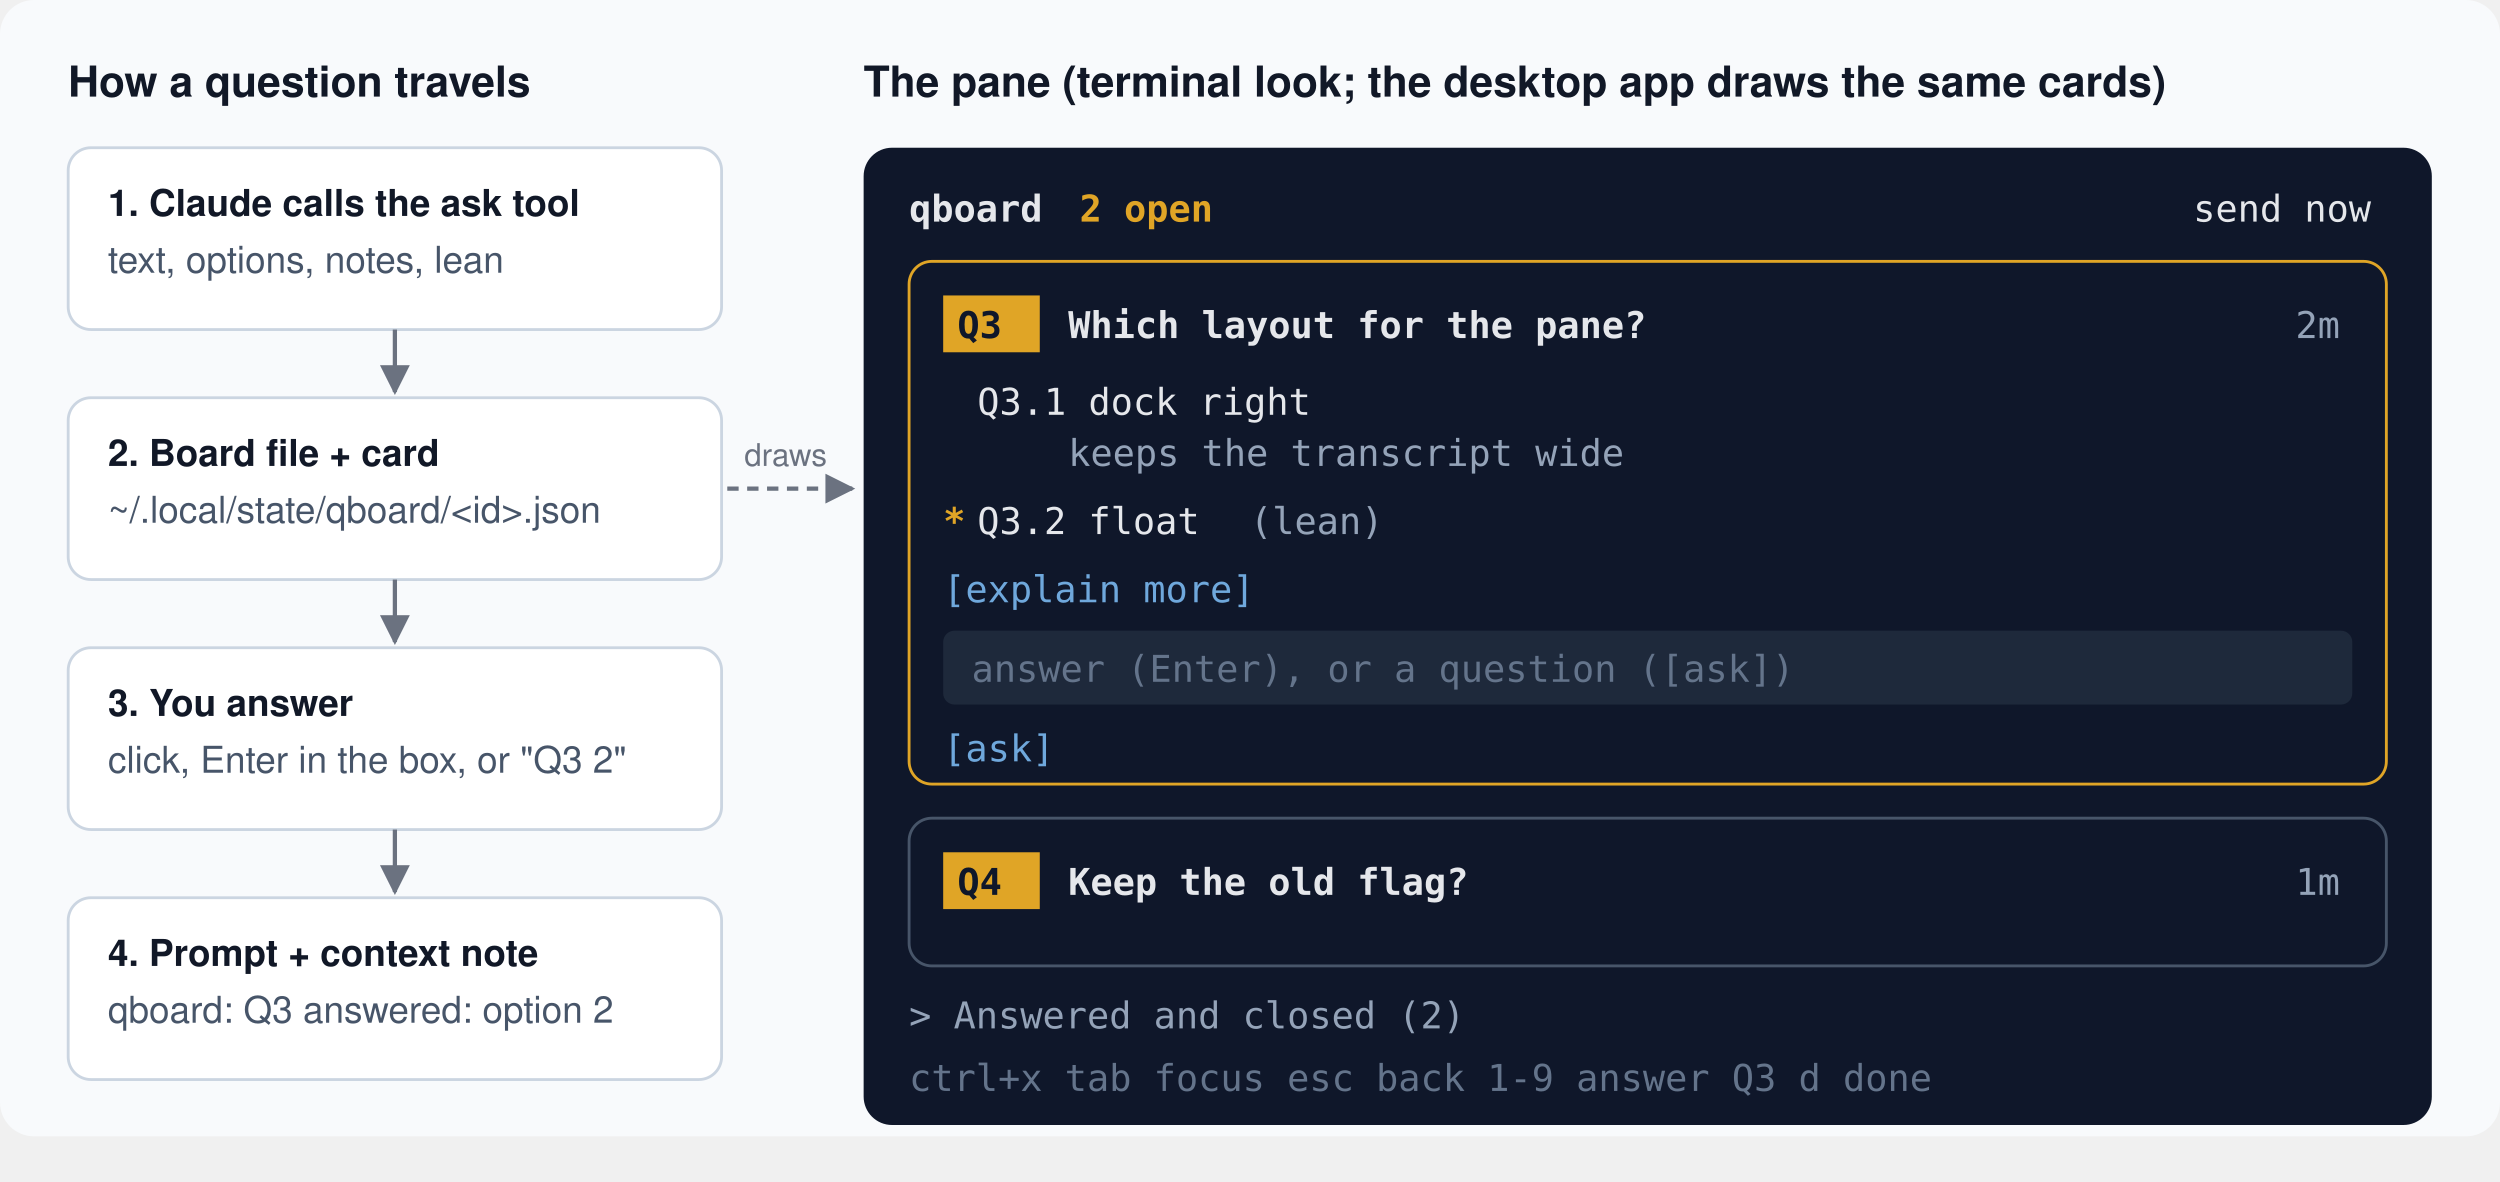
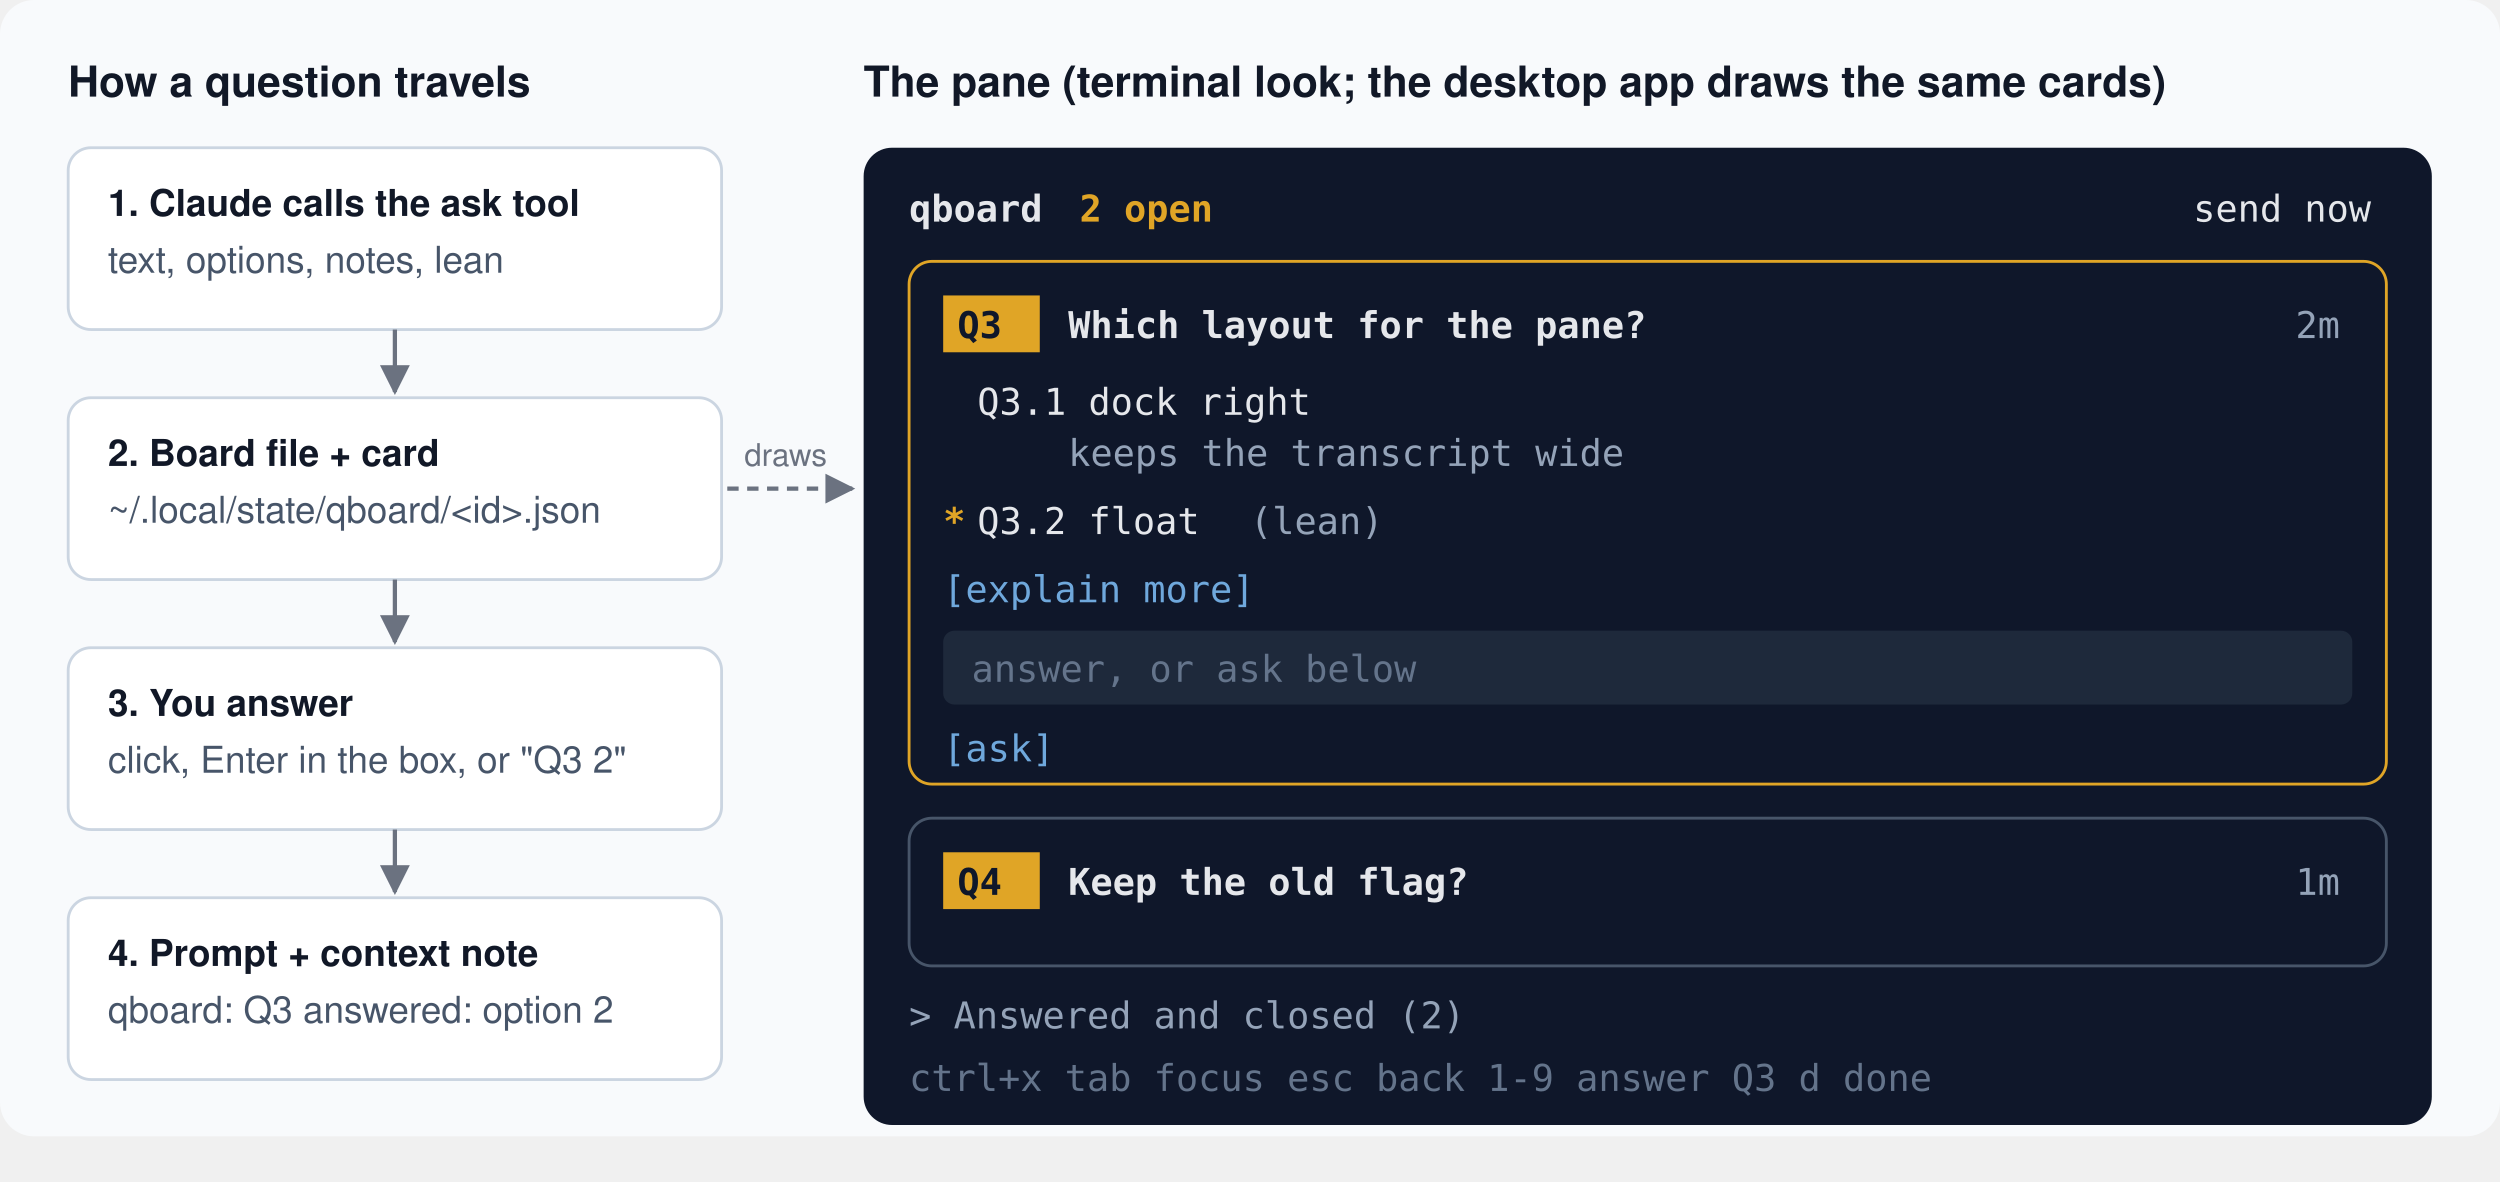
<svg xmlns="http://www.w3.org/2000/svg" viewBox="0 0 880 416" width="880" height="416" font-family="ui-sans-serif, -apple-system, Segoe UI, Helvetica, Arial, sans-serif" font-size="13">
  <defs>
    <marker id="arrow" viewBox="0 0 10 10" refX="9" refY="5" markerWidth="7" markerHeight="7" orient="auto-start-reverse">
      <path d="M0,0 L10,5 L0,10 z" fill="#6b7280" />
    </marker>
  </defs>
  <rect width="880" height="400" rx="12" fill="#f8fafc" />
  <text x="24" y="34" font-size="15" font-weight="600" fill="#111827">How a question travels</text>
  <rect x="24" y="52" width="230" height="64" rx="8" fill="#ffffff" stroke="#cbd5e1" />
  <text x="38" y="76" font-weight="600" fill="#111827">1. Claude calls the ask tool</text>
  <text x="38" y="96" fill="#475569">text, options, notes, lean</text>
  <rect x="24" y="140" width="230" height="64" rx="8" fill="#ffffff" stroke="#cbd5e1" />
  <text x="38" y="164" font-weight="600" fill="#111827">2. Board file + card</text>
  <text x="38" y="184" fill="#475569">~/.local/state/qboard/&lt;id&gt;.json</text>
  <rect x="24" y="228" width="230" height="64" rx="8" fill="#ffffff" stroke="#cbd5e1" />
  <text x="38" y="252" font-weight="600" fill="#111827">3. You answer</text>
  <text x="38" y="272" fill="#475569">click, Enter in the box, or "Q3 2"</text>
  <rect x="24" y="316" width="230" height="64" rx="8" fill="#ffffff" stroke="#cbd5e1" />
  <text x="38" y="340" font-weight="600" fill="#111827">4. Prompt + context note</text>
  <text x="38" y="360" fill="#475569">qboard: Q3 answered: option 2</text>
  <line x1="139" y1="116" x2="139" y2="138" stroke="#6b7280" stroke-width="1.5" marker-end="url(#arrow)" />
  <line x1="139" y1="204" x2="139" y2="226" stroke="#6b7280" stroke-width="1.5" marker-end="url(#arrow)" />
  <line x1="139" y1="292" x2="139" y2="314" stroke="#6b7280" stroke-width="1.5" marker-end="url(#arrow)" />
  <line x1="256" y1="172" x2="300" y2="172" stroke="#6b7280" stroke-width="1.5" stroke-dasharray="4 3" marker-end="url(#arrow)" />
  <text x="262" y="164" font-size="11" fill="#6b7280">draws</text>
  <text x="304" y="34" font-size="15" font-weight="600" fill="#111827">The pane (terminal look; the desktop app draws the same cards)</text>
  <rect x="304" y="52" width="552" height="344" rx="10" fill="#0f172a" />
  <g font-family="ui-monospace, SFMono-Regular, Menlo, monospace" font-size="13">
    <text x="320" y="78" fill="#e5e7eb" font-weight="700">qboard</text>
    <text x="380" y="78" fill="#e0a526" font-weight="700">2 open</text>
    <text x="772" y="78" fill="#e5e7eb">send now</text>
    <rect x="320" y="92" width="520" height="184" rx="8" fill="none" stroke="#e0a526" />
    <rect x="332" y="104" width="34" height="20" fill="#e0a526" />
    <text x="337" y="119" fill="#0f172a" font-weight="700">Q3</text>
    <text x="376" y="119" fill="#e5e7eb" font-weight="700">Which layout for the pane?</text>
    <text x="808" y="119" fill="#94a3b8">2m</text>
    <text x="344" y="146" fill="#e5e7eb">Q3.1 dock right</text>
    <text x="376" y="164" fill="#94a3b8">keeps the transcript wide</text>
    <text x="332" y="188" fill="#e0a526" font-weight="700">*</text>
    <text x="344" y="188" fill="#e5e7eb">Q3.2 float</text>
    <text x="440" y="188" fill="#94a3b8">(lean)</text>
    <text x="332" y="212" fill="#6fa8dc">[explain more]</text>
    <rect x="332" y="222" width="496" height="26" rx="4" fill="#1e293b" />
-     <text x="342" y="240" fill="#64748b">answer (Enter), or a question ([ask])</text>
+     <text x="342" y="240" fill="#64748b">answer, or ask below</text>
    <text x="332" y="268" fill="#6fa8dc">[ask]</text>
    <rect x="320" y="288" width="520" height="52" rx="8" fill="none" stroke="#475569" />
    <rect x="332" y="300" width="34" height="20" fill="#e0a526" />
    <text x="337" y="315" fill="#0f172a" font-weight="700">Q4</text>
    <text x="376" y="315" fill="#e5e7eb" font-weight="700">Keep the old flag?</text>
    <text x="808" y="315" fill="#94a3b8">1m</text>
    <text x="320" y="362" fill="#94a3b8">&gt; Answered and closed (2)</text>
    <text x="320" y="384" fill="#64748b">ctrl+x tab focus  esc back  1-9 answer Q3  d done</text>
  </g>
</svg>
